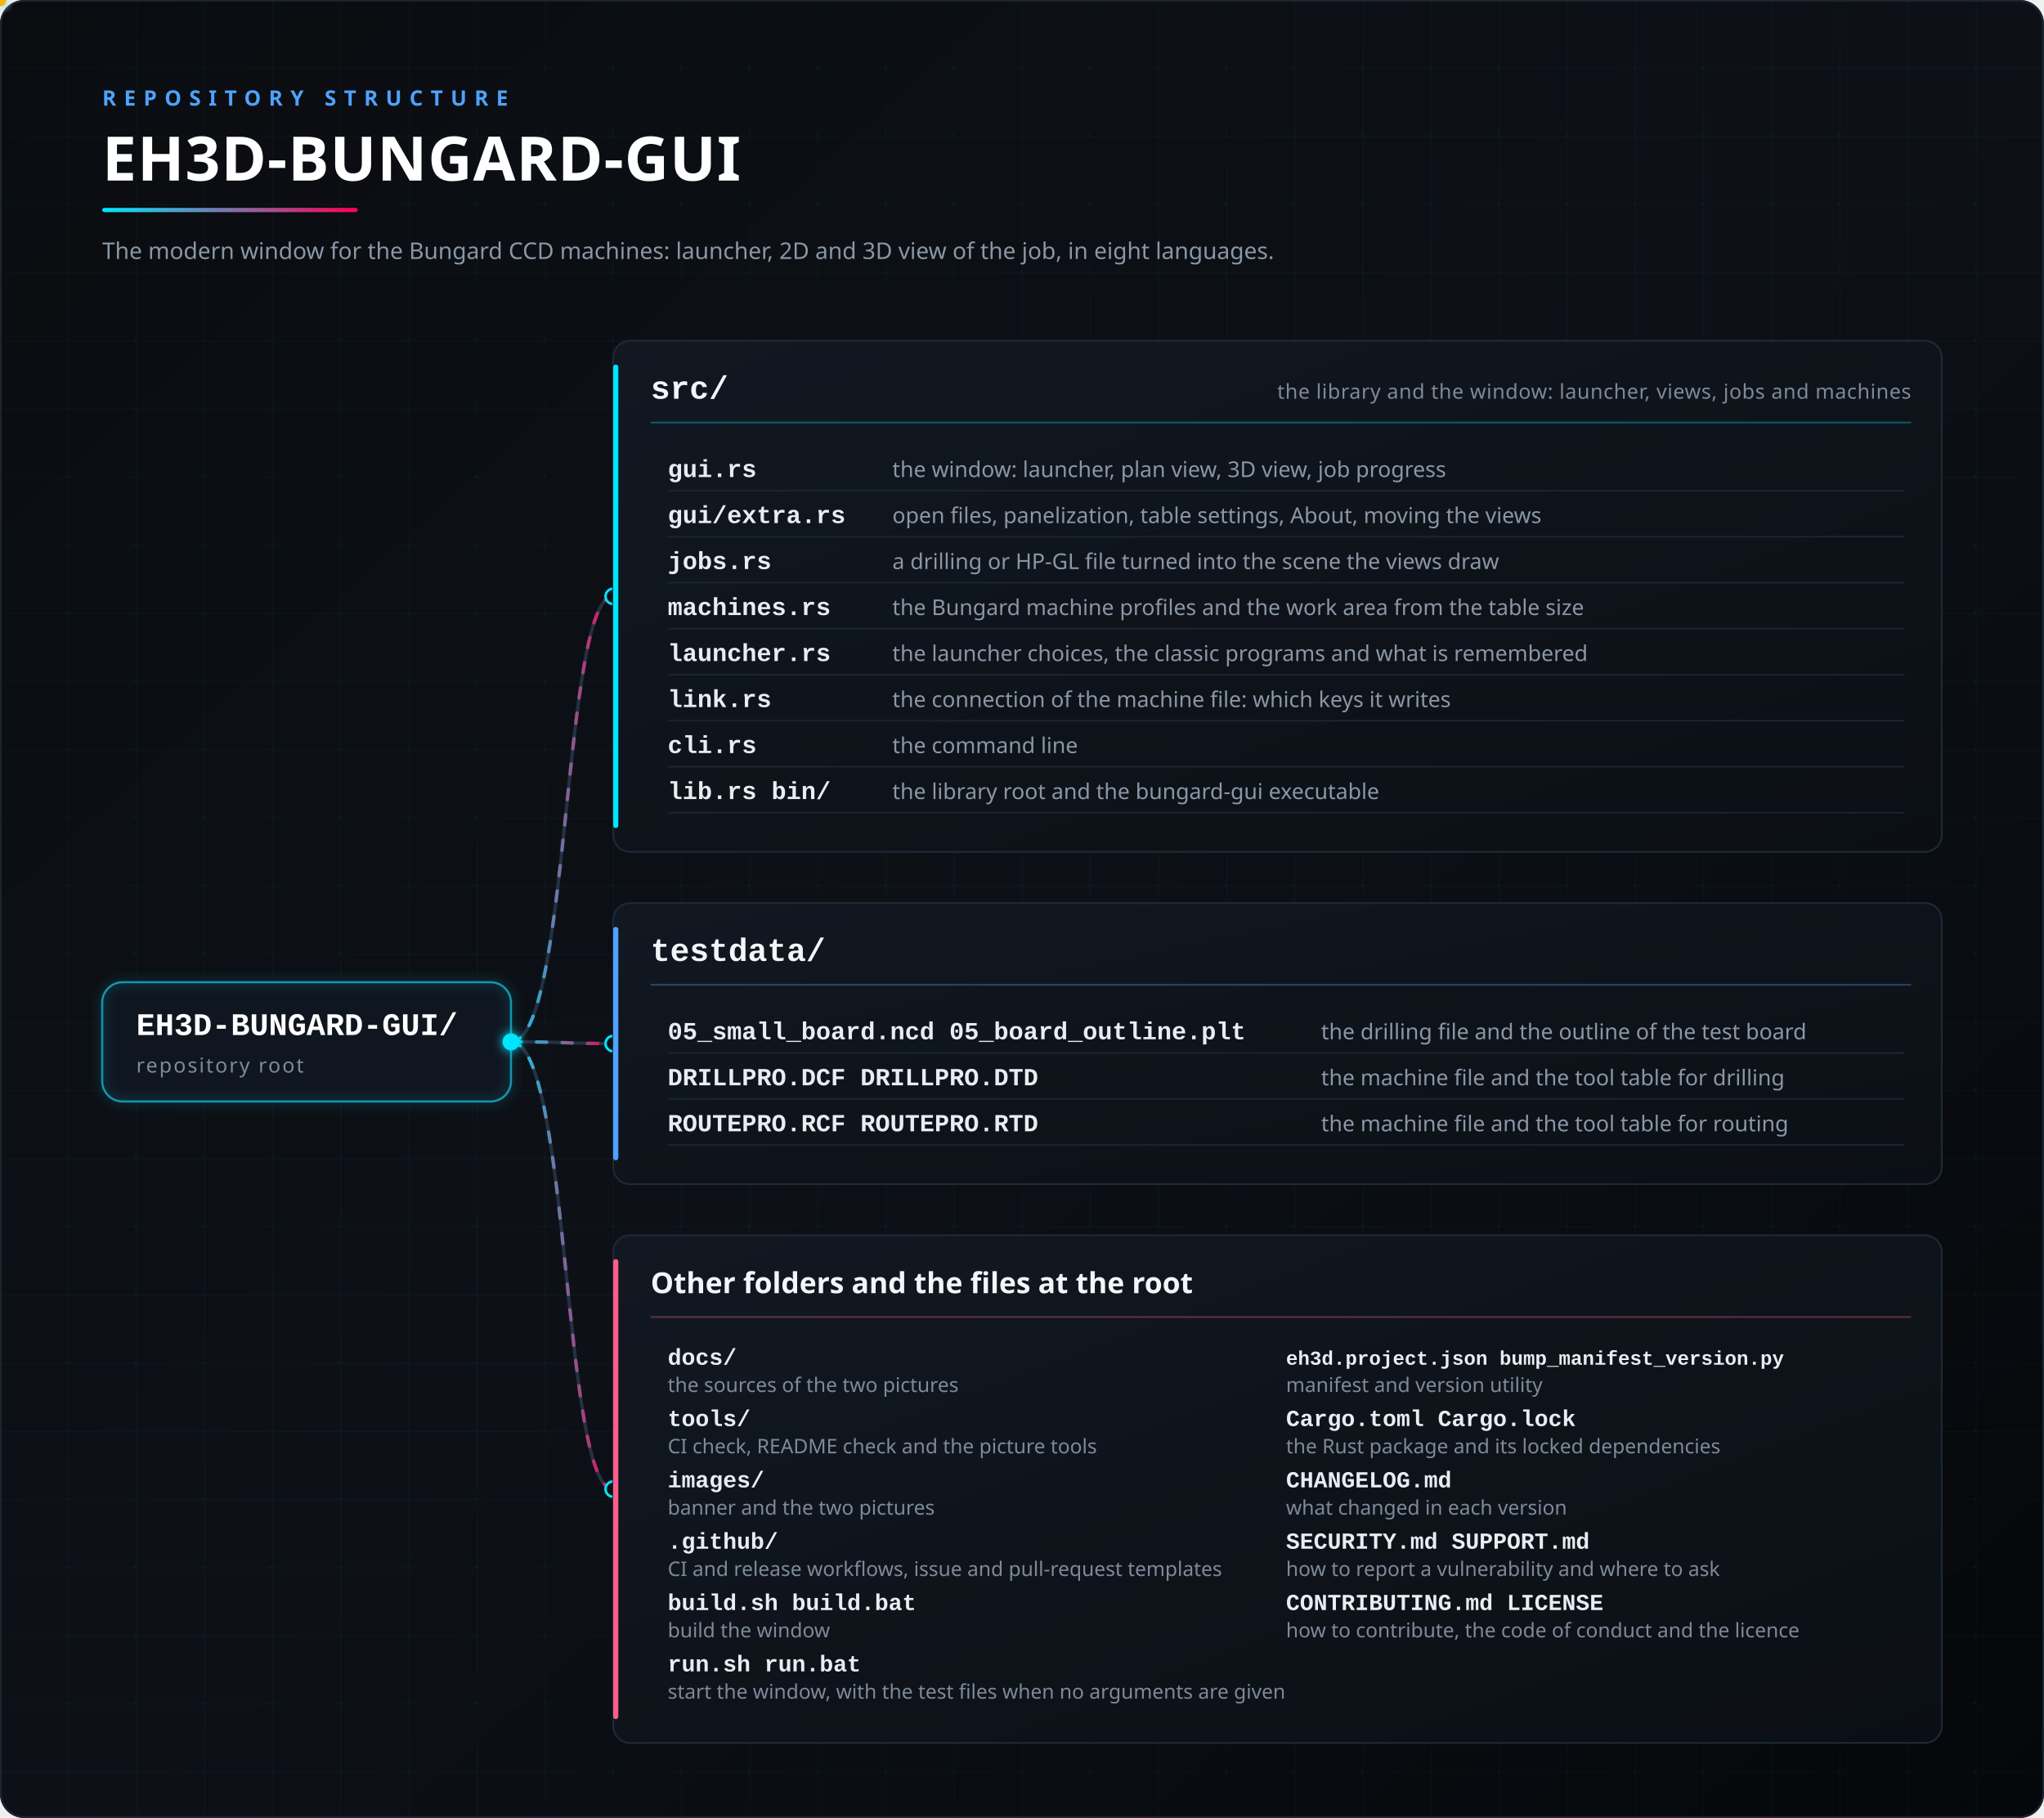
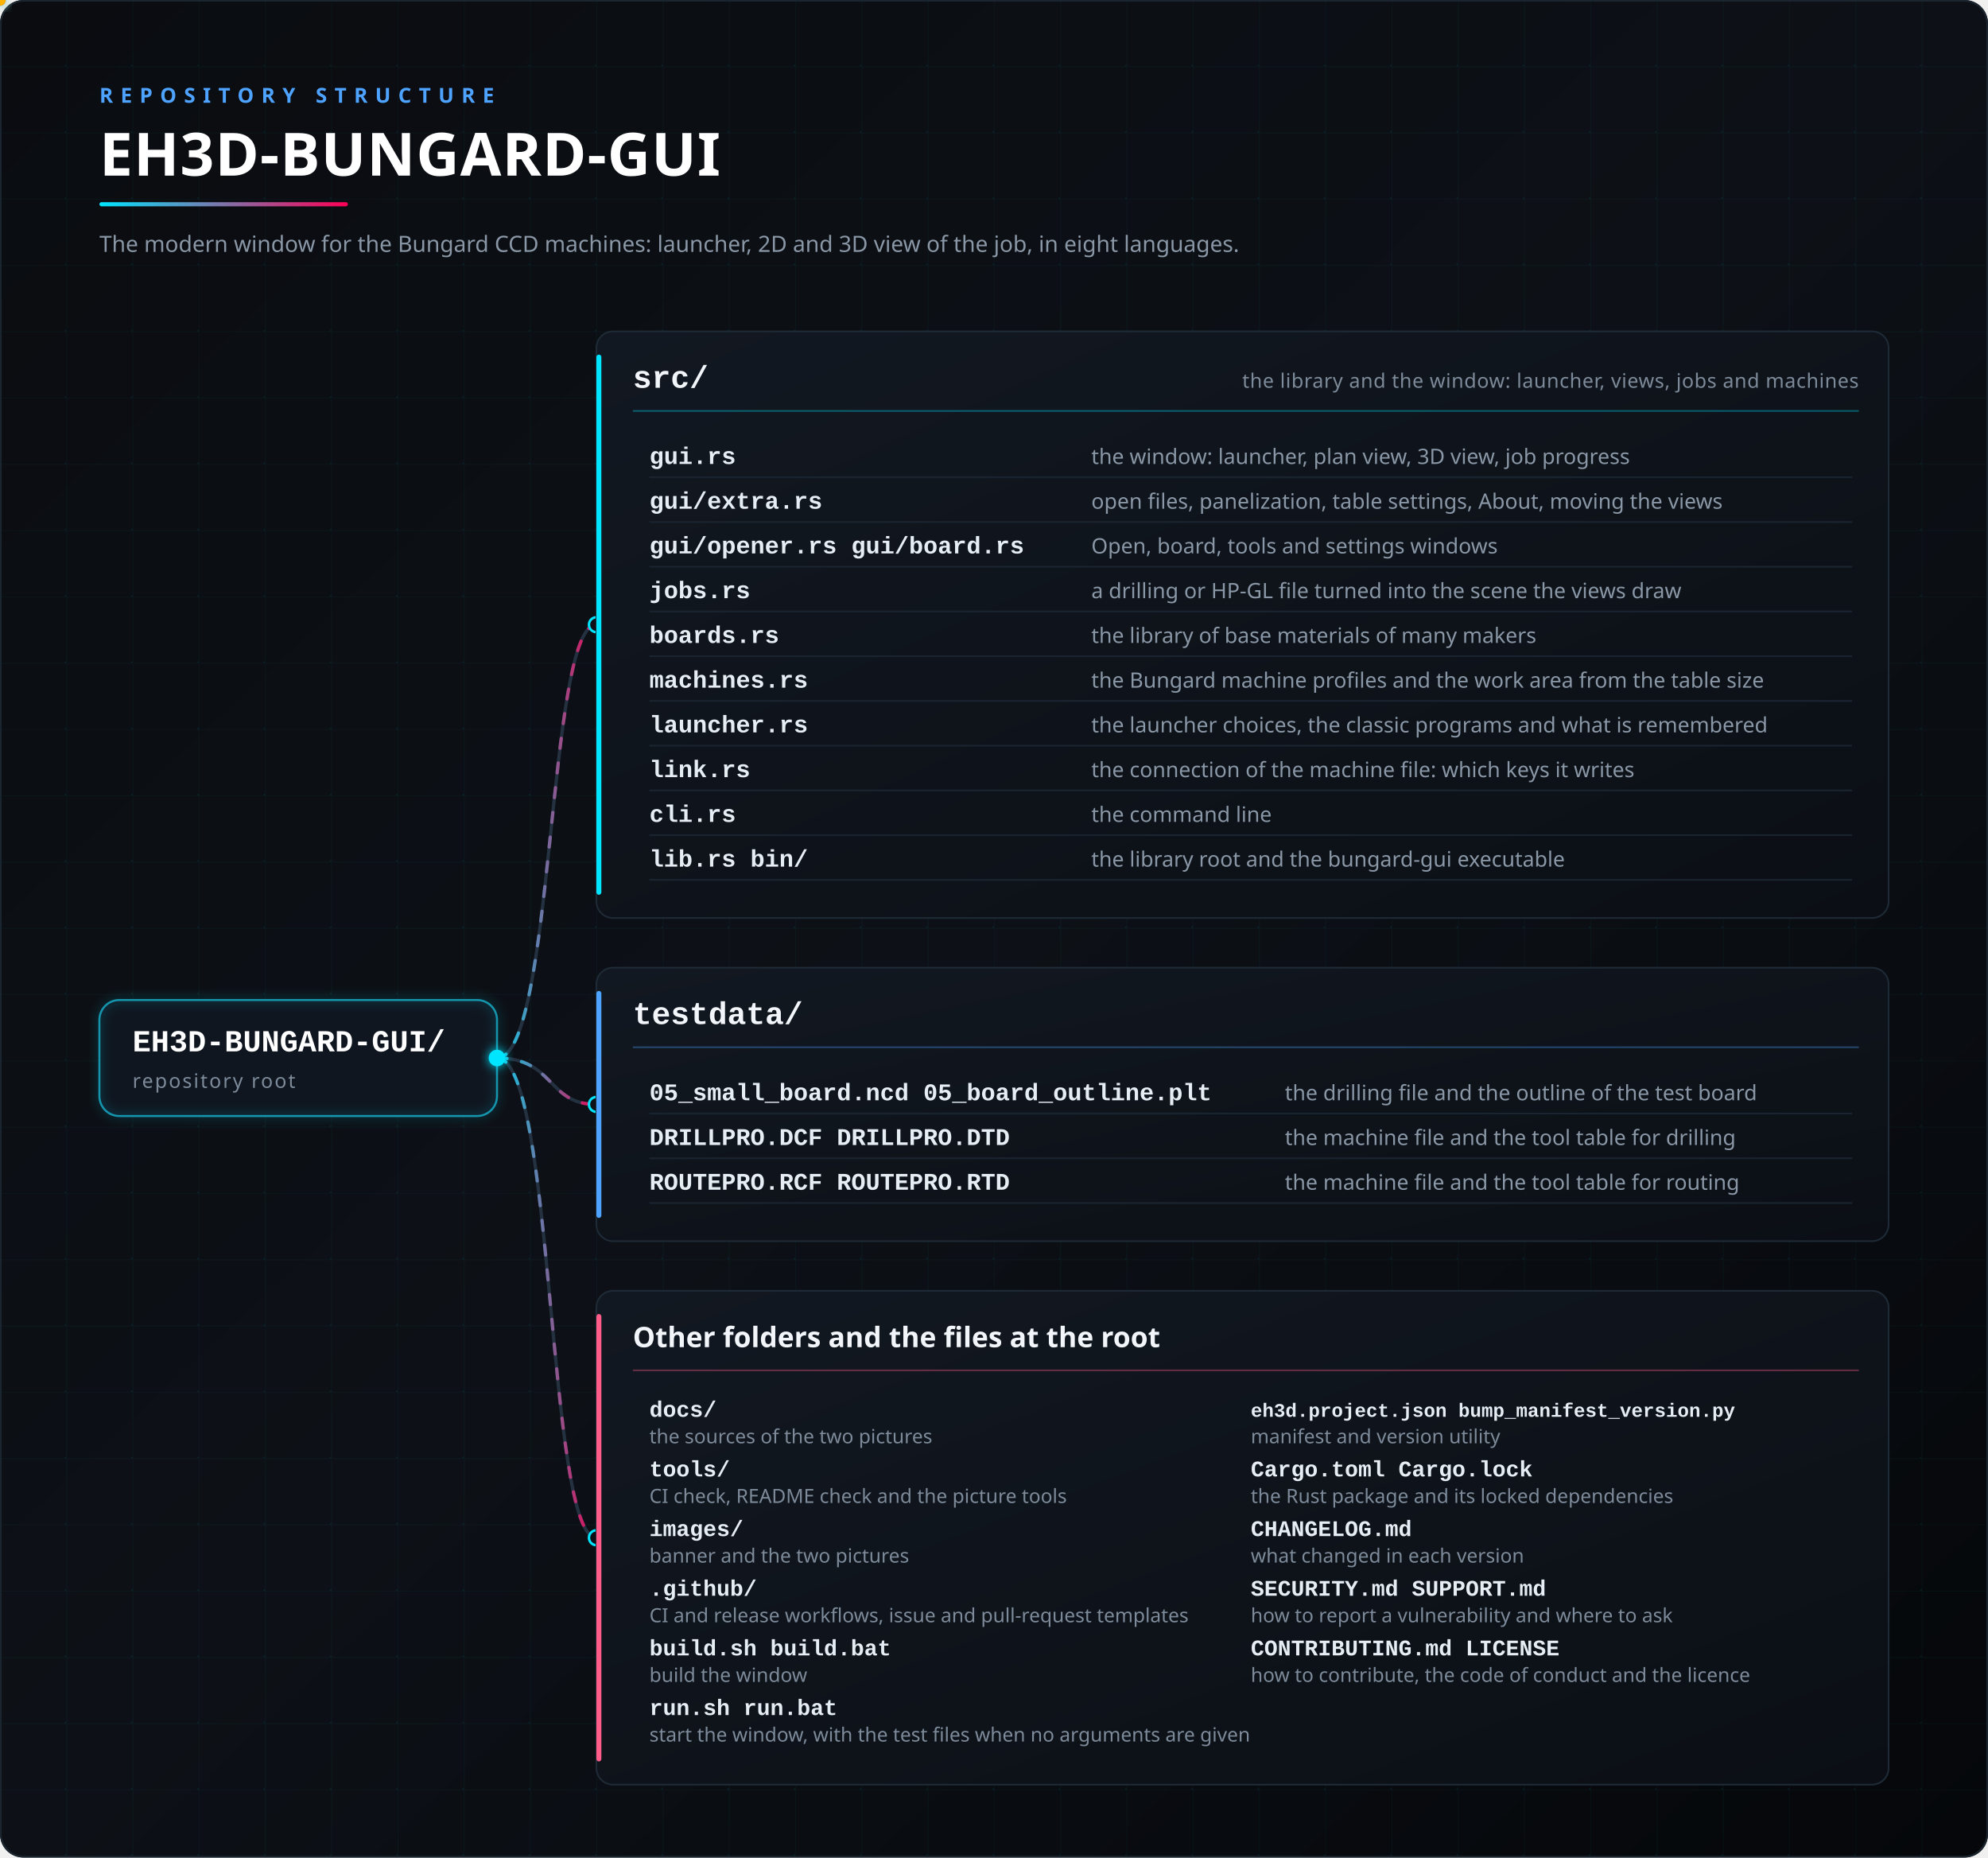
- <svg xmlns="http://www.w3.org/2000/svg" viewBox="0 0 1200 1067" width="100%" role="img" aria-labelledby="t d">
+ <svg xmlns="http://www.w3.org/2000/svg" viewBox="0 0 1200 1121" width="100%" role="img" aria-labelledby="t d">
  <defs>
    <linearGradient id="bg" x1="0" y1="0" x2="1" y2="1">
      <stop offset="0" stop-color="#0A0C10" />
      <stop offset="0.5" stop-color="#0D1117" />
      <stop offset="1" stop-color="#05070A" />
    </linearGradient>
    <linearGradient id="card" x1="0" y1="0" x2="1" y2="1">
      <stop offset="0" stop-color="#121821" />
      <stop offset="1" stop-color="#0B0F15" />
    </linearGradient>
    <linearGradient id="line" x1="0" y1="0" x2="1" y2="0">
      <stop offset="0" stop-color="#00E5FF" />
      <stop offset="1" stop-color="#FF0055" />
    </linearGradient>
    <filter id="glow" x="-50%" y="-50%" width="200%" height="200%">
      <feGaussianBlur stdDeviation="3" result="b" />
      <feMerge>
        <feMergeNode in="b" />
        <feMergeNode in="SourceGraphic" />
      </feMerge>
    </filter>
    <pattern id="grid" width="40" height="40" patternUnits="userSpaceOnUse">
      <path d="M40 0H0V40" fill="none" stroke="#00E5FF" stroke-opacity="0.035" />
      <circle cx="40" cy="40" r="1" fill="#00E5FF" fill-opacity="0.09" />
    </pattern>
  </defs>
-   <rect width="1200" height="1067" rx="14" fill="url(#bg)" />
-   <rect width="1200" height="1067" rx="14" fill="url(#grid)" />
-   <rect x="0.5" y="0.5" width="1199" height="1066" rx="14" fill="none" stroke="#1B2530" />
+   <rect width="1200" height="1121" rx="14" fill="url(#bg)" />
+   <rect width="1200" height="1121" rx="14" fill="url(#grid)" />
+   <rect x="0.5" y="0.5" width="1199" height="1120" rx="14" fill="none" stroke="#1B2530" />
  <text x="60" y="62" font-family="'Segoe UI','Noto Sans','Noto Sans CJK SC','Microsoft YaHei','Yu Gothic','Helvetica Neue',Helvetica,Arial,sans-serif" font-size="12.5" font-weight="600" fill="#4DA3FF" text-anchor="start" letter-spacing="4.5">REPOSITORY STRUCTURE</text>
  <text x="60" y="106" font-family="'Segoe UI','Noto Sans','Noto Sans CJK SC','Microsoft YaHei','Yu Gothic','Helvetica Neue',Helvetica,Arial,sans-serif" font-size="36" font-weight="700" fill="#FFFFFF" text-anchor="start" letter-spacing="0.5">EH3D-BUNGARD-GUI</text>
  <rect x="60" y="122" width="150" height="2.5" rx="1.25" fill="url(#line)">
    <animate attributeName="width" values="40;150;150" keyTimes="0;0.4;1" dur="3s" repeatCount="indefinite" />
  </rect>
  <text x="60" y="152" font-family="'Segoe UI','Noto Sans','Noto Sans CJK SC','Microsoft YaHei','Yu Gothic','Helvetica Neue',Helvetica,Arial,sans-serif" font-size="13.5" font-weight="400" fill="#8A97A6" text-anchor="start">The modern window for the Bungard CCD machines: launcher, 2D and 3D view of the job, in eight languages.</text>
-   <path id="c0" d="M300,611.5 C335,611.5 330,350 360,350" fill="none" stroke="#243140" stroke-width="2" />
-   <path d="M300,611.5 C335,611.5 330,350 360,350" fill="none" stroke="url(#line)" stroke-width="2" stroke-linecap="round" stroke-dasharray="6 9" opacity="0.9">
+   <path id="c0" d="M300,638.5 C335,638.5 330,377 360,377" fill="none" stroke="#243140" stroke-width="2" />
+   <path d="M300,638.5 C335,638.5 330,377 360,377" fill="none" stroke="url(#line)" stroke-width="2" stroke-linecap="round" stroke-dasharray="6 9" opacity="0.9">
    <animate attributeName="stroke-dashoffset" from="0" to="-30" dur="1.6s" repeatCount="indefinite" />
  </path>
-   <circle cx="360" cy="350" r="4.5" fill="#0D1117" stroke="#00E5FF" stroke-width="1.5" />
-   <path id="c1" d="M300,611.5 C335,611.5 330,612.5 360,612.5" fill="none" stroke="#243140" stroke-width="2" />
-   <path d="M300,611.5 C335,611.5 330,612.5 360,612.5" fill="none" stroke="url(#line)" stroke-width="2" stroke-linecap="round" stroke-dasharray="6 9" opacity="0.9">
+   <circle cx="360" cy="377" r="4.5" fill="#0D1117" stroke="#00E5FF" stroke-width="1.5" />
+   <path id="c1" d="M300,638.5 C335,638.5 330,666.5 360,666.5" fill="none" stroke="#243140" stroke-width="2" />
+   <path d="M300,638.5 C335,638.5 330,666.5 360,666.5" fill="none" stroke="url(#line)" stroke-width="2" stroke-linecap="round" stroke-dasharray="6 9" opacity="0.9">
    <animate attributeName="stroke-dashoffset" from="0" to="-30" dur="1.6s" repeatCount="indefinite" />
  </path>
-   <circle cx="360" cy="612.5" r="4.5" fill="#0D1117" stroke="#00E5FF" stroke-width="1.5" />
-   <path id="c2" d="M300,611.5 C335,611.5 330,874 360,874" fill="none" stroke="#243140" stroke-width="2" />
-   <path d="M300,611.5 C335,611.5 330,874 360,874" fill="none" stroke="url(#line)" stroke-width="2" stroke-linecap="round" stroke-dasharray="6 9" opacity="0.9">
+   <circle cx="360" cy="666.5" r="4.5" fill="#0D1117" stroke="#00E5FF" stroke-width="1.5" />
+   <path id="c2" d="M300,638.5 C335,638.5 330,928 360,928" fill="none" stroke="#243140" stroke-width="2" />
+   <path d="M300,638.5 C335,638.5 330,928 360,928" fill="none" stroke="url(#line)" stroke-width="2" stroke-linecap="round" stroke-dasharray="6 9" opacity="0.9">
    <animate attributeName="stroke-dashoffset" from="0" to="-30" dur="1.6s" repeatCount="indefinite" />
  </path>
-   <circle cx="360" cy="874" r="4.5" fill="#0D1117" stroke="#00E5FF" stroke-width="1.5" />
+   <circle cx="360" cy="928" r="4.5" fill="#0D1117" stroke="#00E5FF" stroke-width="1.5" />
  <circle r="3.5" fill="#00E5FF" filter="url(#glow)">
    <animateMotion dur="3.4s" repeatCount="indefinite">
      <mpath href="#c0" />
    </animateMotion>
  </circle>
  <circle r="3.5" fill="#4DA3FF" filter="url(#glow)">
    <animateMotion dur="4.2s" repeatCount="indefinite">
      <mpath href="#c1" />
    </animateMotion>
  </circle>
  <circle r="3.5" fill="#FFB300" filter="url(#glow)">
    <animateMotion dur="5.0s" repeatCount="indefinite">
      <mpath href="#c2" />
    </animateMotion>
  </circle>
-   <rect x="60" y="576.5" width="240" height="70" rx="12" fill="#0F1620" stroke="#2A3A4C" stroke-width="1.2" />
-   <rect x="60" y="576.5" width="240" height="70" rx="12" fill="none" stroke="#00E5FF" stroke-opacity="0.5" stroke-width="1.2" filter="url(#glow)">
+   <rect x="60" y="603.5" width="240" height="70" rx="12" fill="#0F1620" stroke="#2A3A4C" stroke-width="1.2" />
+   <rect x="60" y="603.5" width="240" height="70" rx="12" fill="none" stroke="#00E5FF" stroke-opacity="0.5" stroke-width="1.2" filter="url(#glow)">
    <animate attributeName="stroke-opacity" values="0.15;0.6;0.15" dur="3.6s" repeatCount="indefinite" />
  </rect>
-   <text x="80" y="607.5" font-family="'JetBrains Mono','Cascadia Code','SFMono-Regular',Consolas,'Liberation Mono',monospace" font-size="18.5" font-weight="700" fill="#FFFFFF" text-anchor="start">EH3D-BUNGARD-GUI/</text>
-   <text x="80" y="629.5" font-family="'Segoe UI','Noto Sans','Noto Sans CJK SC','Microsoft YaHei','Yu Gothic','Helvetica Neue',Helvetica,Arial,sans-serif" font-size="12" font-weight="400" fill="#7D8A99" text-anchor="start" letter-spacing="1">repository root</text>
-   <circle cx="300" cy="611.5" r="5" fill="#00E5FF" filter="url(#glow)" />
-   <rect x="360" y="200" width="780" height="300" rx="10" fill="url(#card)" stroke="#1E2A36" stroke-width="1" />
-   <rect x="360" y="214" width="3" height="272" rx="1.5" fill="#00E5FF">
+   <text x="80" y="634.5" font-family="'JetBrains Mono','Cascadia Code','SFMono-Regular',Consolas,'Liberation Mono',monospace" font-size="18.5" font-weight="700" fill="#FFFFFF" text-anchor="start">EH3D-BUNGARD-GUI/</text>
+   <text x="80" y="656.5" font-family="'Segoe UI','Noto Sans','Noto Sans CJK SC','Microsoft YaHei','Yu Gothic','Helvetica Neue',Helvetica,Arial,sans-serif" font-size="12" font-weight="400" fill="#7D8A99" text-anchor="start" letter-spacing="1">repository root</text>
+   <circle cx="300" cy="638.5" r="5" fill="#00E5FF" filter="url(#glow)" />
+   <rect x="360" y="200" width="780" height="354" rx="10" fill="url(#card)" stroke="#1E2A36" stroke-width="1" />
+   <rect x="360" y="214" width="3" height="326" rx="1.5" fill="#00E5FF">
    <animate attributeName="opacity" values="0.55;1;0.55" dur="4s" begin="0s" repeatCount="indefinite" />
  </rect>
  <text x="382" y="234" font-family="'JetBrains Mono','Cascadia Code','SFMono-Regular',Consolas,'Liberation Mono',monospace" font-size="19" font-weight="700" fill="#F2F6FA" text-anchor="start">src/</text>
  <text x="1122" y="234" font-family="'Segoe UI','Noto Sans','Noto Sans CJK SC','Microsoft YaHei','Yu Gothic','Helvetica Neue',Helvetica,Arial,sans-serif" font-size="12" font-weight="400" fill="#7D8A99" text-anchor="end" letter-spacing="0.3">the library and the window: launcher, views, jobs and machines</text>
  <line x1="382" y1="248" x2="1122" y2="248" stroke="#00E5FF" stroke-opacity="0.35" stroke-width="1" />
  <text x="392" y="280" font-family="'JetBrains Mono','Cascadia Code','SFMono-Regular',Consolas,'Liberation Mono',monospace" font-size="14.5" font-weight="600" fill="#E6EDF3" text-anchor="start">gui.rs</text>
-   <text x="523.88" y="280" font-family="'Segoe UI','Noto Sans','Noto Sans CJK SC','Microsoft YaHei','Yu Gothic','Helvetica Neue',Helvetica,Arial,sans-serif" font-size="12.8" font-weight="400" fill="#8A97A6" text-anchor="start">the window: launcher, plan view, 3D view, job progress</text>
+   <text x="658.73" y="280" font-family="'Segoe UI','Noto Sans','Noto Sans CJK SC','Microsoft YaHei','Yu Gothic','Helvetica Neue',Helvetica,Arial,sans-serif" font-size="12.8" font-weight="400" fill="#8A97A6" text-anchor="start">the window: launcher, plan view, 3D view, job progress</text>
  <line x1="392" y1="288" x2="1118" y2="288" stroke="#1A2430" stroke-width="1" />
  <text x="392" y="307" font-family="'JetBrains Mono','Cascadia Code','SFMono-Regular',Consolas,'Liberation Mono',monospace" font-size="14.5" font-weight="600" fill="#E6EDF3" text-anchor="start">gui/extra.rs</text>
-   <text x="523.88" y="307" font-family="'Segoe UI','Noto Sans','Noto Sans CJK SC','Microsoft YaHei','Yu Gothic','Helvetica Neue',Helvetica,Arial,sans-serif" font-size="12.8" font-weight="400" fill="#8A97A6" text-anchor="start">open files, panelization, table settings, About, moving the views</text>
+   <text x="658.73" y="307" font-family="'Segoe UI','Noto Sans','Noto Sans CJK SC','Microsoft YaHei','Yu Gothic','Helvetica Neue',Helvetica,Arial,sans-serif" font-size="12.8" font-weight="400" fill="#8A97A6" text-anchor="start">open files, panelization, table settings, About, moving the views</text>
  <line x1="392" y1="315" x2="1118" y2="315" stroke="#1A2430" stroke-width="1" />
-   <text x="392" y="334" font-family="'JetBrains Mono','Cascadia Code','SFMono-Regular',Consolas,'Liberation Mono',monospace" font-size="14.5" font-weight="600" fill="#E6EDF3" text-anchor="start">jobs.rs</text>
-   <text x="523.88" y="334" font-family="'Segoe UI','Noto Sans','Noto Sans CJK SC','Microsoft YaHei','Yu Gothic','Helvetica Neue',Helvetica,Arial,sans-serif" font-size="12.8" font-weight="400" fill="#8A97A6" text-anchor="start">a drilling or HP-GL file turned into the scene the views draw</text>
+   <text x="392" y="334" font-family="'JetBrains Mono','Cascadia Code','SFMono-Regular',Consolas,'Liberation Mono',monospace" font-size="14.5" font-weight="600" fill="#E6EDF3" text-anchor="start">gui/opener.rs  gui/board.rs</text>
+   <text x="658.73" y="334" font-family="'Segoe UI','Noto Sans','Noto Sans CJK SC','Microsoft YaHei','Yu Gothic','Helvetica Neue',Helvetica,Arial,sans-serif" font-size="12.8" font-weight="400" fill="#8A97A6" text-anchor="start">Open, board, tools and settings windows</text>
  <line x1="392" y1="342" x2="1118" y2="342" stroke="#1A2430" stroke-width="1" />
-   <text x="392" y="361" font-family="'JetBrains Mono','Cascadia Code','SFMono-Regular',Consolas,'Liberation Mono',monospace" font-size="14.5" font-weight="600" fill="#E6EDF3" text-anchor="start">machines.rs</text>
-   <text x="523.88" y="361" font-family="'Segoe UI','Noto Sans','Noto Sans CJK SC','Microsoft YaHei','Yu Gothic','Helvetica Neue',Helvetica,Arial,sans-serif" font-size="12.8" font-weight="400" fill="#8A97A6" text-anchor="start">the Bungard machine profiles and the work area from the table size</text>
+   <text x="392" y="361" font-family="'JetBrains Mono','Cascadia Code','SFMono-Regular',Consolas,'Liberation Mono',monospace" font-size="14.5" font-weight="600" fill="#E6EDF3" text-anchor="start">jobs.rs</text>
+   <text x="658.73" y="361" font-family="'Segoe UI','Noto Sans','Noto Sans CJK SC','Microsoft YaHei','Yu Gothic','Helvetica Neue',Helvetica,Arial,sans-serif" font-size="12.8" font-weight="400" fill="#8A97A6" text-anchor="start">a drilling or HP-GL file turned into the scene the views draw</text>
  <line x1="392" y1="369" x2="1118" y2="369" stroke="#1A2430" stroke-width="1" />
-   <text x="392" y="388" font-family="'JetBrains Mono','Cascadia Code','SFMono-Regular',Consolas,'Liberation Mono',monospace" font-size="14.5" font-weight="600" fill="#E6EDF3" text-anchor="start">launcher.rs</text>
-   <text x="523.88" y="388" font-family="'Segoe UI','Noto Sans','Noto Sans CJK SC','Microsoft YaHei','Yu Gothic','Helvetica Neue',Helvetica,Arial,sans-serif" font-size="12.8" font-weight="400" fill="#8A97A6" text-anchor="start">the launcher choices, the classic programs and what is remembered</text>
+   <text x="392" y="388" font-family="'JetBrains Mono','Cascadia Code','SFMono-Regular',Consolas,'Liberation Mono',monospace" font-size="14.5" font-weight="600" fill="#E6EDF3" text-anchor="start">boards.rs</text>
+   <text x="658.73" y="388" font-family="'Segoe UI','Noto Sans','Noto Sans CJK SC','Microsoft YaHei','Yu Gothic','Helvetica Neue',Helvetica,Arial,sans-serif" font-size="12.8" font-weight="400" fill="#8A97A6" text-anchor="start">the library of base materials of many makers</text>
  <line x1="392" y1="396" x2="1118" y2="396" stroke="#1A2430" stroke-width="1" />
-   <text x="392" y="415" font-family="'JetBrains Mono','Cascadia Code','SFMono-Regular',Consolas,'Liberation Mono',monospace" font-size="14.5" font-weight="600" fill="#E6EDF3" text-anchor="start">link.rs</text>
-   <text x="523.88" y="415" font-family="'Segoe UI','Noto Sans','Noto Sans CJK SC','Microsoft YaHei','Yu Gothic','Helvetica Neue',Helvetica,Arial,sans-serif" font-size="12.8" font-weight="400" fill="#8A97A6" text-anchor="start">the connection of the machine file: which keys it writes</text>
+   <text x="392" y="415" font-family="'JetBrains Mono','Cascadia Code','SFMono-Regular',Consolas,'Liberation Mono',monospace" font-size="14.5" font-weight="600" fill="#E6EDF3" text-anchor="start">machines.rs</text>
+   <text x="658.73" y="415" font-family="'Segoe UI','Noto Sans','Noto Sans CJK SC','Microsoft YaHei','Yu Gothic','Helvetica Neue',Helvetica,Arial,sans-serif" font-size="12.8" font-weight="400" fill="#8A97A6" text-anchor="start">the Bungard machine profiles and the work area from the table size</text>
  <line x1="392" y1="423" x2="1118" y2="423" stroke="#1A2430" stroke-width="1" />
-   <text x="392" y="442" font-family="'JetBrains Mono','Cascadia Code','SFMono-Regular',Consolas,'Liberation Mono',monospace" font-size="14.5" font-weight="600" fill="#E6EDF3" text-anchor="start">cli.rs</text>
-   <text x="523.88" y="442" font-family="'Segoe UI','Noto Sans','Noto Sans CJK SC','Microsoft YaHei','Yu Gothic','Helvetica Neue',Helvetica,Arial,sans-serif" font-size="12.8" font-weight="400" fill="#8A97A6" text-anchor="start">the command line</text>
+   <text x="392" y="442" font-family="'JetBrains Mono','Cascadia Code','SFMono-Regular',Consolas,'Liberation Mono',monospace" font-size="14.5" font-weight="600" fill="#E6EDF3" text-anchor="start">launcher.rs</text>
+   <text x="658.73" y="442" font-family="'Segoe UI','Noto Sans','Noto Sans CJK SC','Microsoft YaHei','Yu Gothic','Helvetica Neue',Helvetica,Arial,sans-serif" font-size="12.8" font-weight="400" fill="#8A97A6" text-anchor="start">the launcher choices, the classic programs and what is remembered</text>
  <line x1="392" y1="450" x2="1118" y2="450" stroke="#1A2430" stroke-width="1" />
-   <text x="392" y="469" font-family="'JetBrains Mono','Cascadia Code','SFMono-Regular',Consolas,'Liberation Mono',monospace" font-size="14.5" font-weight="600" fill="#E6EDF3" text-anchor="start">lib.rs  bin/</text>
-   <text x="523.88" y="469" font-family="'Segoe UI','Noto Sans','Noto Sans CJK SC','Microsoft YaHei','Yu Gothic','Helvetica Neue',Helvetica,Arial,sans-serif" font-size="12.8" font-weight="400" fill="#8A97A6" text-anchor="start">the library root and the bungard-gui executable</text>
+   <text x="392" y="469" font-family="'JetBrains Mono','Cascadia Code','SFMono-Regular',Consolas,'Liberation Mono',monospace" font-size="14.5" font-weight="600" fill="#E6EDF3" text-anchor="start">link.rs</text>
+   <text x="658.73" y="469" font-family="'Segoe UI','Noto Sans','Noto Sans CJK SC','Microsoft YaHei','Yu Gothic','Helvetica Neue',Helvetica,Arial,sans-serif" font-size="12.8" font-weight="400" fill="#8A97A6" text-anchor="start">the connection of the machine file: which keys it writes</text>
  <line x1="392" y1="477" x2="1118" y2="477" stroke="#1A2430" stroke-width="1" />
-   <rect x="360" y="530" width="780" height="165" rx="10" fill="url(#card)" stroke="#1E2A36" stroke-width="1" />
-   <rect x="360" y="544" width="3" height="137" rx="1.5" fill="#4DA3FF">
+   <text x="392" y="496" font-family="'JetBrains Mono','Cascadia Code','SFMono-Regular',Consolas,'Liberation Mono',monospace" font-size="14.5" font-weight="600" fill="#E6EDF3" text-anchor="start">cli.rs</text>
+   <text x="658.73" y="496" font-family="'Segoe UI','Noto Sans','Noto Sans CJK SC','Microsoft YaHei','Yu Gothic','Helvetica Neue',Helvetica,Arial,sans-serif" font-size="12.8" font-weight="400" fill="#8A97A6" text-anchor="start">the command line</text>
+   <line x1="392" y1="504" x2="1118" y2="504" stroke="#1A2430" stroke-width="1" />
+   <text x="392" y="523" font-family="'JetBrains Mono','Cascadia Code','SFMono-Regular',Consolas,'Liberation Mono',monospace" font-size="14.5" font-weight="600" fill="#E6EDF3" text-anchor="start">lib.rs  bin/</text>
+   <text x="658.73" y="523" font-family="'Segoe UI','Noto Sans','Noto Sans CJK SC','Microsoft YaHei','Yu Gothic','Helvetica Neue',Helvetica,Arial,sans-serif" font-size="12.8" font-weight="400" fill="#8A97A6" text-anchor="start">the library root and the bungard-gui executable</text>
+   <line x1="392" y1="531" x2="1118" y2="531" stroke="#1A2430" stroke-width="1" />
+   <rect x="360" y="584" width="780" height="165" rx="10" fill="url(#card)" stroke="#1E2A36" stroke-width="1" />
+   <rect x="360" y="598" width="3" height="137" rx="1.5" fill="#4DA3FF">
    <animate attributeName="opacity" values="0.55;1;0.55" dur="4s" begin="0.6s" repeatCount="indefinite" />
  </rect>
-   <text x="382" y="564" font-family="'JetBrains Mono','Cascadia Code','SFMono-Regular',Consolas,'Liberation Mono',monospace" font-size="19" font-weight="700" fill="#F2F6FA" text-anchor="start">testdata/</text>
-   <line x1="382" y1="578" x2="1122" y2="578" stroke="#4DA3FF" stroke-opacity="0.35" stroke-width="1" />
-   <text x="392" y="610" font-family="'JetBrains Mono','Cascadia Code','SFMono-Regular',Consolas,'Liberation Mono',monospace" font-size="14.5" font-weight="600" fill="#E6EDF3" text-anchor="start">05_small_board.ncd  05_board_outline.plt</text>
-   <text x="775.6" y="610" font-family="'Segoe UI','Noto Sans','Noto Sans CJK SC','Microsoft YaHei','Yu Gothic','Helvetica Neue',Helvetica,Arial,sans-serif" font-size="12.8" font-weight="400" fill="#8A97A6" text-anchor="start">the drilling file and the outline of the test board</text>
-   <line x1="392" y1="618" x2="1118" y2="618" stroke="#1A2430" stroke-width="1" />
-   <text x="392" y="637" font-family="'JetBrains Mono','Cascadia Code','SFMono-Regular',Consolas,'Liberation Mono',monospace" font-size="14.5" font-weight="600" fill="#E6EDF3" text-anchor="start">DRILLPRO.DCF  DRILLPRO.DTD</text>
-   <text x="775.6" y="637" font-family="'Segoe UI','Noto Sans','Noto Sans CJK SC','Microsoft YaHei','Yu Gothic','Helvetica Neue',Helvetica,Arial,sans-serif" font-size="12.8" font-weight="400" fill="#8A97A6" text-anchor="start">the machine file and the tool table for drilling</text>
-   <line x1="392" y1="645" x2="1118" y2="645" stroke="#1A2430" stroke-width="1" />
-   <text x="392" y="664" font-family="'JetBrains Mono','Cascadia Code','SFMono-Regular',Consolas,'Liberation Mono',monospace" font-size="14.5" font-weight="600" fill="#E6EDF3" text-anchor="start">ROUTEPRO.RCF  ROUTEPRO.RTD</text>
-   <text x="775.6" y="664" font-family="'Segoe UI','Noto Sans','Noto Sans CJK SC','Microsoft YaHei','Yu Gothic','Helvetica Neue',Helvetica,Arial,sans-serif" font-size="12.8" font-weight="400" fill="#8A97A6" text-anchor="start">the machine file and the tool table for routing</text>
+   <text x="382" y="618" font-family="'JetBrains Mono','Cascadia Code','SFMono-Regular',Consolas,'Liberation Mono',monospace" font-size="19" font-weight="700" fill="#F2F6FA" text-anchor="start">testdata/</text>
+   <line x1="382" y1="632" x2="1122" y2="632" stroke="#4DA3FF" stroke-opacity="0.35" stroke-width="1" />
+   <text x="392" y="664" font-family="'JetBrains Mono','Cascadia Code','SFMono-Regular',Consolas,'Liberation Mono',monospace" font-size="14.5" font-weight="600" fill="#E6EDF3" text-anchor="start">05_small_board.ncd  05_board_outline.plt</text>
+   <text x="775.6" y="664" font-family="'Segoe UI','Noto Sans','Noto Sans CJK SC','Microsoft YaHei','Yu Gothic','Helvetica Neue',Helvetica,Arial,sans-serif" font-size="12.8" font-weight="400" fill="#8A97A6" text-anchor="start">the drilling file and the outline of the test board</text>
  <line x1="392" y1="672" x2="1118" y2="672" stroke="#1A2430" stroke-width="1" />
-   <rect x="360" y="725" width="780" height="298" rx="10" fill="url(#card)" stroke="#1E2A36" stroke-width="1" />
-   <rect x="360" y="739" width="3" height="270" rx="1.5" fill="#FF5C8A">
+   <text x="392" y="691" font-family="'JetBrains Mono','Cascadia Code','SFMono-Regular',Consolas,'Liberation Mono',monospace" font-size="14.5" font-weight="600" fill="#E6EDF3" text-anchor="start">DRILLPRO.DCF  DRILLPRO.DTD</text>
+   <text x="775.6" y="691" font-family="'Segoe UI','Noto Sans','Noto Sans CJK SC','Microsoft YaHei','Yu Gothic','Helvetica Neue',Helvetica,Arial,sans-serif" font-size="12.8" font-weight="400" fill="#8A97A6" text-anchor="start">the machine file and the tool table for drilling</text>
+   <line x1="392" y1="699" x2="1118" y2="699" stroke="#1A2430" stroke-width="1" />
+   <text x="392" y="718" font-family="'JetBrains Mono','Cascadia Code','SFMono-Regular',Consolas,'Liberation Mono',monospace" font-size="14.5" font-weight="600" fill="#E6EDF3" text-anchor="start">ROUTEPRO.RCF  ROUTEPRO.RTD</text>
+   <text x="775.6" y="718" font-family="'Segoe UI','Noto Sans','Noto Sans CJK SC','Microsoft YaHei','Yu Gothic','Helvetica Neue',Helvetica,Arial,sans-serif" font-size="12.8" font-weight="400" fill="#8A97A6" text-anchor="start">the machine file and the tool table for routing</text>
+   <line x1="392" y1="726" x2="1118" y2="726" stroke="#1A2430" stroke-width="1" />
+   <rect x="360" y="779" width="780" height="298" rx="10" fill="url(#card)" stroke="#1E2A36" stroke-width="1" />
+   <rect x="360" y="793" width="3" height="270" rx="1.5" fill="#FF5C8A">
    <animate attributeName="opacity" values="0.55;1;0.55" dur="4s" begin="1.2s" repeatCount="indefinite" />
  </rect>
-   <text x="382" y="759" font-family="'Segoe UI','Noto Sans','Noto Sans CJK SC','Microsoft YaHei','Yu Gothic','Helvetica Neue',Helvetica,Arial,sans-serif" font-size="17" font-weight="700" fill="#F2F6FA" text-anchor="start">Other folders and the files at the root</text>
-   <line x1="382" y1="773" x2="1122" y2="773" stroke="#FF5C8A" stroke-opacity="0.35" stroke-width="1" />
-   <text x="392" y="801" font-family="'JetBrains Mono','Cascadia Code','SFMono-Regular',Consolas,'Liberation Mono',monospace" font-size="13.5" font-weight="600" fill="#E6EDF3" text-anchor="start">docs/</text>
-   <text x="392" y="817" font-family="'Segoe UI','Noto Sans','Noto Sans CJK SC','Microsoft YaHei','Yu Gothic','Helvetica Neue',Helvetica,Arial,sans-serif" font-size="11.8" font-weight="400" fill="#7D8A99" text-anchor="start">the sources of the two pictures</text>
-   <text x="392" y="837" font-family="'JetBrains Mono','Cascadia Code','SFMono-Regular',Consolas,'Liberation Mono',monospace" font-size="13.5" font-weight="600" fill="#E6EDF3" text-anchor="start">tools/</text>
-   <text x="392" y="853" font-family="'Segoe UI','Noto Sans','Noto Sans CJK SC','Microsoft YaHei','Yu Gothic','Helvetica Neue',Helvetica,Arial,sans-serif" font-size="11.8" font-weight="400" fill="#7D8A99" text-anchor="start">CI check, README check and the picture tools</text>
-   <text x="392" y="873" font-family="'JetBrains Mono','Cascadia Code','SFMono-Regular',Consolas,'Liberation Mono',monospace" font-size="13.5" font-weight="600" fill="#E6EDF3" text-anchor="start">images/</text>
-   <text x="392" y="889" font-family="'Segoe UI','Noto Sans','Noto Sans CJK SC','Microsoft YaHei','Yu Gothic','Helvetica Neue',Helvetica,Arial,sans-serif" font-size="11.8" font-weight="400" fill="#7D8A99" text-anchor="start">banner and the two pictures</text>
-   <text x="392" y="909" font-family="'JetBrains Mono','Cascadia Code','SFMono-Regular',Consolas,'Liberation Mono',monospace" font-size="13.5" font-weight="600" fill="#E6EDF3" text-anchor="start">.github/</text>
-   <text x="392" y="925" font-family="'Segoe UI','Noto Sans','Noto Sans CJK SC','Microsoft YaHei','Yu Gothic','Helvetica Neue',Helvetica,Arial,sans-serif" font-size="11.8" font-weight="400" fill="#7D8A99" text-anchor="start">CI and release workflows, issue and pull-request templates</text>
-   <text x="392" y="945" font-family="'JetBrains Mono','Cascadia Code','SFMono-Regular',Consolas,'Liberation Mono',monospace" font-size="13.5" font-weight="600" fill="#E6EDF3" text-anchor="start">build.sh  build.bat</text>
-   <text x="392" y="961" font-family="'Segoe UI','Noto Sans','Noto Sans CJK SC','Microsoft YaHei','Yu Gothic','Helvetica Neue',Helvetica,Arial,sans-serif" font-size="11.8" font-weight="400" fill="#7D8A99" text-anchor="start">build the window</text>
-   <text x="392" y="981" font-family="'JetBrains Mono','Cascadia Code','SFMono-Regular',Consolas,'Liberation Mono',monospace" font-size="13.5" font-weight="600" fill="#E6EDF3" text-anchor="start">run.sh  run.bat</text>
-   <text x="392" y="997" font-family="'Segoe UI','Noto Sans','Noto Sans CJK SC','Microsoft YaHei','Yu Gothic','Helvetica Neue',Helvetica,Arial,sans-serif" font-size="11.8" font-weight="400" fill="#7D8A99" text-anchor="start">start the window, with the test files when no arguments are given</text>
-   <text x="755" y="801" font-family="'JetBrains Mono','Cascadia Code','SFMono-Regular',Consolas,'Liberation Mono',monospace" font-size="11.6" font-weight="600" fill="#E6EDF3" text-anchor="start">eh3d.project.json  bump_manifest_version.py</text>
-   <text x="755" y="817" font-family="'Segoe UI','Noto Sans','Noto Sans CJK SC','Microsoft YaHei','Yu Gothic','Helvetica Neue',Helvetica,Arial,sans-serif" font-size="11.8" font-weight="400" fill="#7D8A99" text-anchor="start">manifest and version utility</text>
-   <text x="755" y="837" font-family="'JetBrains Mono','Cascadia Code','SFMono-Regular',Consolas,'Liberation Mono',monospace" font-size="13.5" font-weight="600" fill="#E6EDF3" text-anchor="start">Cargo.toml  Cargo.lock</text>
-   <text x="755" y="853" font-family="'Segoe UI','Noto Sans','Noto Sans CJK SC','Microsoft YaHei','Yu Gothic','Helvetica Neue',Helvetica,Arial,sans-serif" font-size="11.8" font-weight="400" fill="#7D8A99" text-anchor="start">the Rust package and its locked dependencies</text>
-   <text x="755" y="873" font-family="'JetBrains Mono','Cascadia Code','SFMono-Regular',Consolas,'Liberation Mono',monospace" font-size="13.5" font-weight="600" fill="#E6EDF3" text-anchor="start">CHANGELOG.md</text>
-   <text x="755" y="889" font-family="'Segoe UI','Noto Sans','Noto Sans CJK SC','Microsoft YaHei','Yu Gothic','Helvetica Neue',Helvetica,Arial,sans-serif" font-size="11.8" font-weight="400" fill="#7D8A99" text-anchor="start">what changed in each version</text>
-   <text x="755" y="909" font-family="'JetBrains Mono','Cascadia Code','SFMono-Regular',Consolas,'Liberation Mono',monospace" font-size="13.5" font-weight="600" fill="#E6EDF3" text-anchor="start">SECURITY.md  SUPPORT.md</text>
-   <text x="755" y="925" font-family="'Segoe UI','Noto Sans','Noto Sans CJK SC','Microsoft YaHei','Yu Gothic','Helvetica Neue',Helvetica,Arial,sans-serif" font-size="11.8" font-weight="400" fill="#7D8A99" text-anchor="start">how to report a vulnerability and where to ask</text>
-   <text x="755" y="945" font-family="'JetBrains Mono','Cascadia Code','SFMono-Regular',Consolas,'Liberation Mono',monospace" font-size="13.5" font-weight="600" fill="#E6EDF3" text-anchor="start">CONTRIBUTING.md  LICENSE</text>
-   <text x="755" y="961" font-family="'Segoe UI','Noto Sans','Noto Sans CJK SC','Microsoft YaHei','Yu Gothic','Helvetica Neue',Helvetica,Arial,sans-serif" font-size="11.8" font-weight="400" fill="#7D8A99" text-anchor="start">how to contribute, the code of conduct and the licence</text>
+   <text x="382" y="813" font-family="'Segoe UI','Noto Sans','Noto Sans CJK SC','Microsoft YaHei','Yu Gothic','Helvetica Neue',Helvetica,Arial,sans-serif" font-size="17" font-weight="700" fill="#F2F6FA" text-anchor="start">Other folders and the files at the root</text>
+   <line x1="382" y1="827" x2="1122" y2="827" stroke="#FF5C8A" stroke-opacity="0.35" stroke-width="1" />
+   <text x="392" y="855" font-family="'JetBrains Mono','Cascadia Code','SFMono-Regular',Consolas,'Liberation Mono',monospace" font-size="13.5" font-weight="600" fill="#E6EDF3" text-anchor="start">docs/</text>
+   <text x="392" y="871" font-family="'Segoe UI','Noto Sans','Noto Sans CJK SC','Microsoft YaHei','Yu Gothic','Helvetica Neue',Helvetica,Arial,sans-serif" font-size="11.8" font-weight="400" fill="#7D8A99" text-anchor="start">the sources of the two pictures</text>
+   <text x="392" y="891" font-family="'JetBrains Mono','Cascadia Code','SFMono-Regular',Consolas,'Liberation Mono',monospace" font-size="13.5" font-weight="600" fill="#E6EDF3" text-anchor="start">tools/</text>
+   <text x="392" y="907" font-family="'Segoe UI','Noto Sans','Noto Sans CJK SC','Microsoft YaHei','Yu Gothic','Helvetica Neue',Helvetica,Arial,sans-serif" font-size="11.8" font-weight="400" fill="#7D8A99" text-anchor="start">CI check, README check and the picture tools</text>
+   <text x="392" y="927" font-family="'JetBrains Mono','Cascadia Code','SFMono-Regular',Consolas,'Liberation Mono',monospace" font-size="13.5" font-weight="600" fill="#E6EDF3" text-anchor="start">images/</text>
+   <text x="392" y="943" font-family="'Segoe UI','Noto Sans','Noto Sans CJK SC','Microsoft YaHei','Yu Gothic','Helvetica Neue',Helvetica,Arial,sans-serif" font-size="11.8" font-weight="400" fill="#7D8A99" text-anchor="start">banner and the two pictures</text>
+   <text x="392" y="963" font-family="'JetBrains Mono','Cascadia Code','SFMono-Regular',Consolas,'Liberation Mono',monospace" font-size="13.5" font-weight="600" fill="#E6EDF3" text-anchor="start">.github/</text>
+   <text x="392" y="979" font-family="'Segoe UI','Noto Sans','Noto Sans CJK SC','Microsoft YaHei','Yu Gothic','Helvetica Neue',Helvetica,Arial,sans-serif" font-size="11.8" font-weight="400" fill="#7D8A99" text-anchor="start">CI and release workflows, issue and pull-request templates</text>
+   <text x="392" y="999" font-family="'JetBrains Mono','Cascadia Code','SFMono-Regular',Consolas,'Liberation Mono',monospace" font-size="13.5" font-weight="600" fill="#E6EDF3" text-anchor="start">build.sh  build.bat</text>
+   <text x="392" y="1015" font-family="'Segoe UI','Noto Sans','Noto Sans CJK SC','Microsoft YaHei','Yu Gothic','Helvetica Neue',Helvetica,Arial,sans-serif" font-size="11.8" font-weight="400" fill="#7D8A99" text-anchor="start">build the window</text>
+   <text x="392" y="1035" font-family="'JetBrains Mono','Cascadia Code','SFMono-Regular',Consolas,'Liberation Mono',monospace" font-size="13.5" font-weight="600" fill="#E6EDF3" text-anchor="start">run.sh  run.bat</text>
+   <text x="392" y="1051" font-family="'Segoe UI','Noto Sans','Noto Sans CJK SC','Microsoft YaHei','Yu Gothic','Helvetica Neue',Helvetica,Arial,sans-serif" font-size="11.8" font-weight="400" fill="#7D8A99" text-anchor="start">start the window, with the test files when no arguments are given</text>
+   <text x="755" y="855" font-family="'JetBrains Mono','Cascadia Code','SFMono-Regular',Consolas,'Liberation Mono',monospace" font-size="11.6" font-weight="600" fill="#E6EDF3" text-anchor="start">eh3d.project.json  bump_manifest_version.py</text>
+   <text x="755" y="871" font-family="'Segoe UI','Noto Sans','Noto Sans CJK SC','Microsoft YaHei','Yu Gothic','Helvetica Neue',Helvetica,Arial,sans-serif" font-size="11.8" font-weight="400" fill="#7D8A99" text-anchor="start">manifest and version utility</text>
+   <text x="755" y="891" font-family="'JetBrains Mono','Cascadia Code','SFMono-Regular',Consolas,'Liberation Mono',monospace" font-size="13.5" font-weight="600" fill="#E6EDF3" text-anchor="start">Cargo.toml  Cargo.lock</text>
+   <text x="755" y="907" font-family="'Segoe UI','Noto Sans','Noto Sans CJK SC','Microsoft YaHei','Yu Gothic','Helvetica Neue',Helvetica,Arial,sans-serif" font-size="11.8" font-weight="400" fill="#7D8A99" text-anchor="start">the Rust package and its locked dependencies</text>
+   <text x="755" y="927" font-family="'JetBrains Mono','Cascadia Code','SFMono-Regular',Consolas,'Liberation Mono',monospace" font-size="13.5" font-weight="600" fill="#E6EDF3" text-anchor="start">CHANGELOG.md</text>
+   <text x="755" y="943" font-family="'Segoe UI','Noto Sans','Noto Sans CJK SC','Microsoft YaHei','Yu Gothic','Helvetica Neue',Helvetica,Arial,sans-serif" font-size="11.8" font-weight="400" fill="#7D8A99" text-anchor="start">what changed in each version</text>
+   <text x="755" y="963" font-family="'JetBrains Mono','Cascadia Code','SFMono-Regular',Consolas,'Liberation Mono',monospace" font-size="13.5" font-weight="600" fill="#E6EDF3" text-anchor="start">SECURITY.md  SUPPORT.md</text>
+   <text x="755" y="979" font-family="'Segoe UI','Noto Sans','Noto Sans CJK SC','Microsoft YaHei','Yu Gothic','Helvetica Neue',Helvetica,Arial,sans-serif" font-size="11.8" font-weight="400" fill="#7D8A99" text-anchor="start">how to report a vulnerability and where to ask</text>
+   <text x="755" y="999" font-family="'JetBrains Mono','Cascadia Code','SFMono-Regular',Consolas,'Liberation Mono',monospace" font-size="13.5" font-weight="600" fill="#E6EDF3" text-anchor="start">CONTRIBUTING.md  LICENSE</text>
+   <text x="755" y="1015" font-family="'Segoe UI','Noto Sans','Noto Sans CJK SC','Microsoft YaHei','Yu Gothic','Helvetica Neue',Helvetica,Arial,sans-serif" font-size="11.8" font-weight="400" fill="#7D8A99" text-anchor="start">how to contribute, the code of conduct and the licence</text>
</svg>
